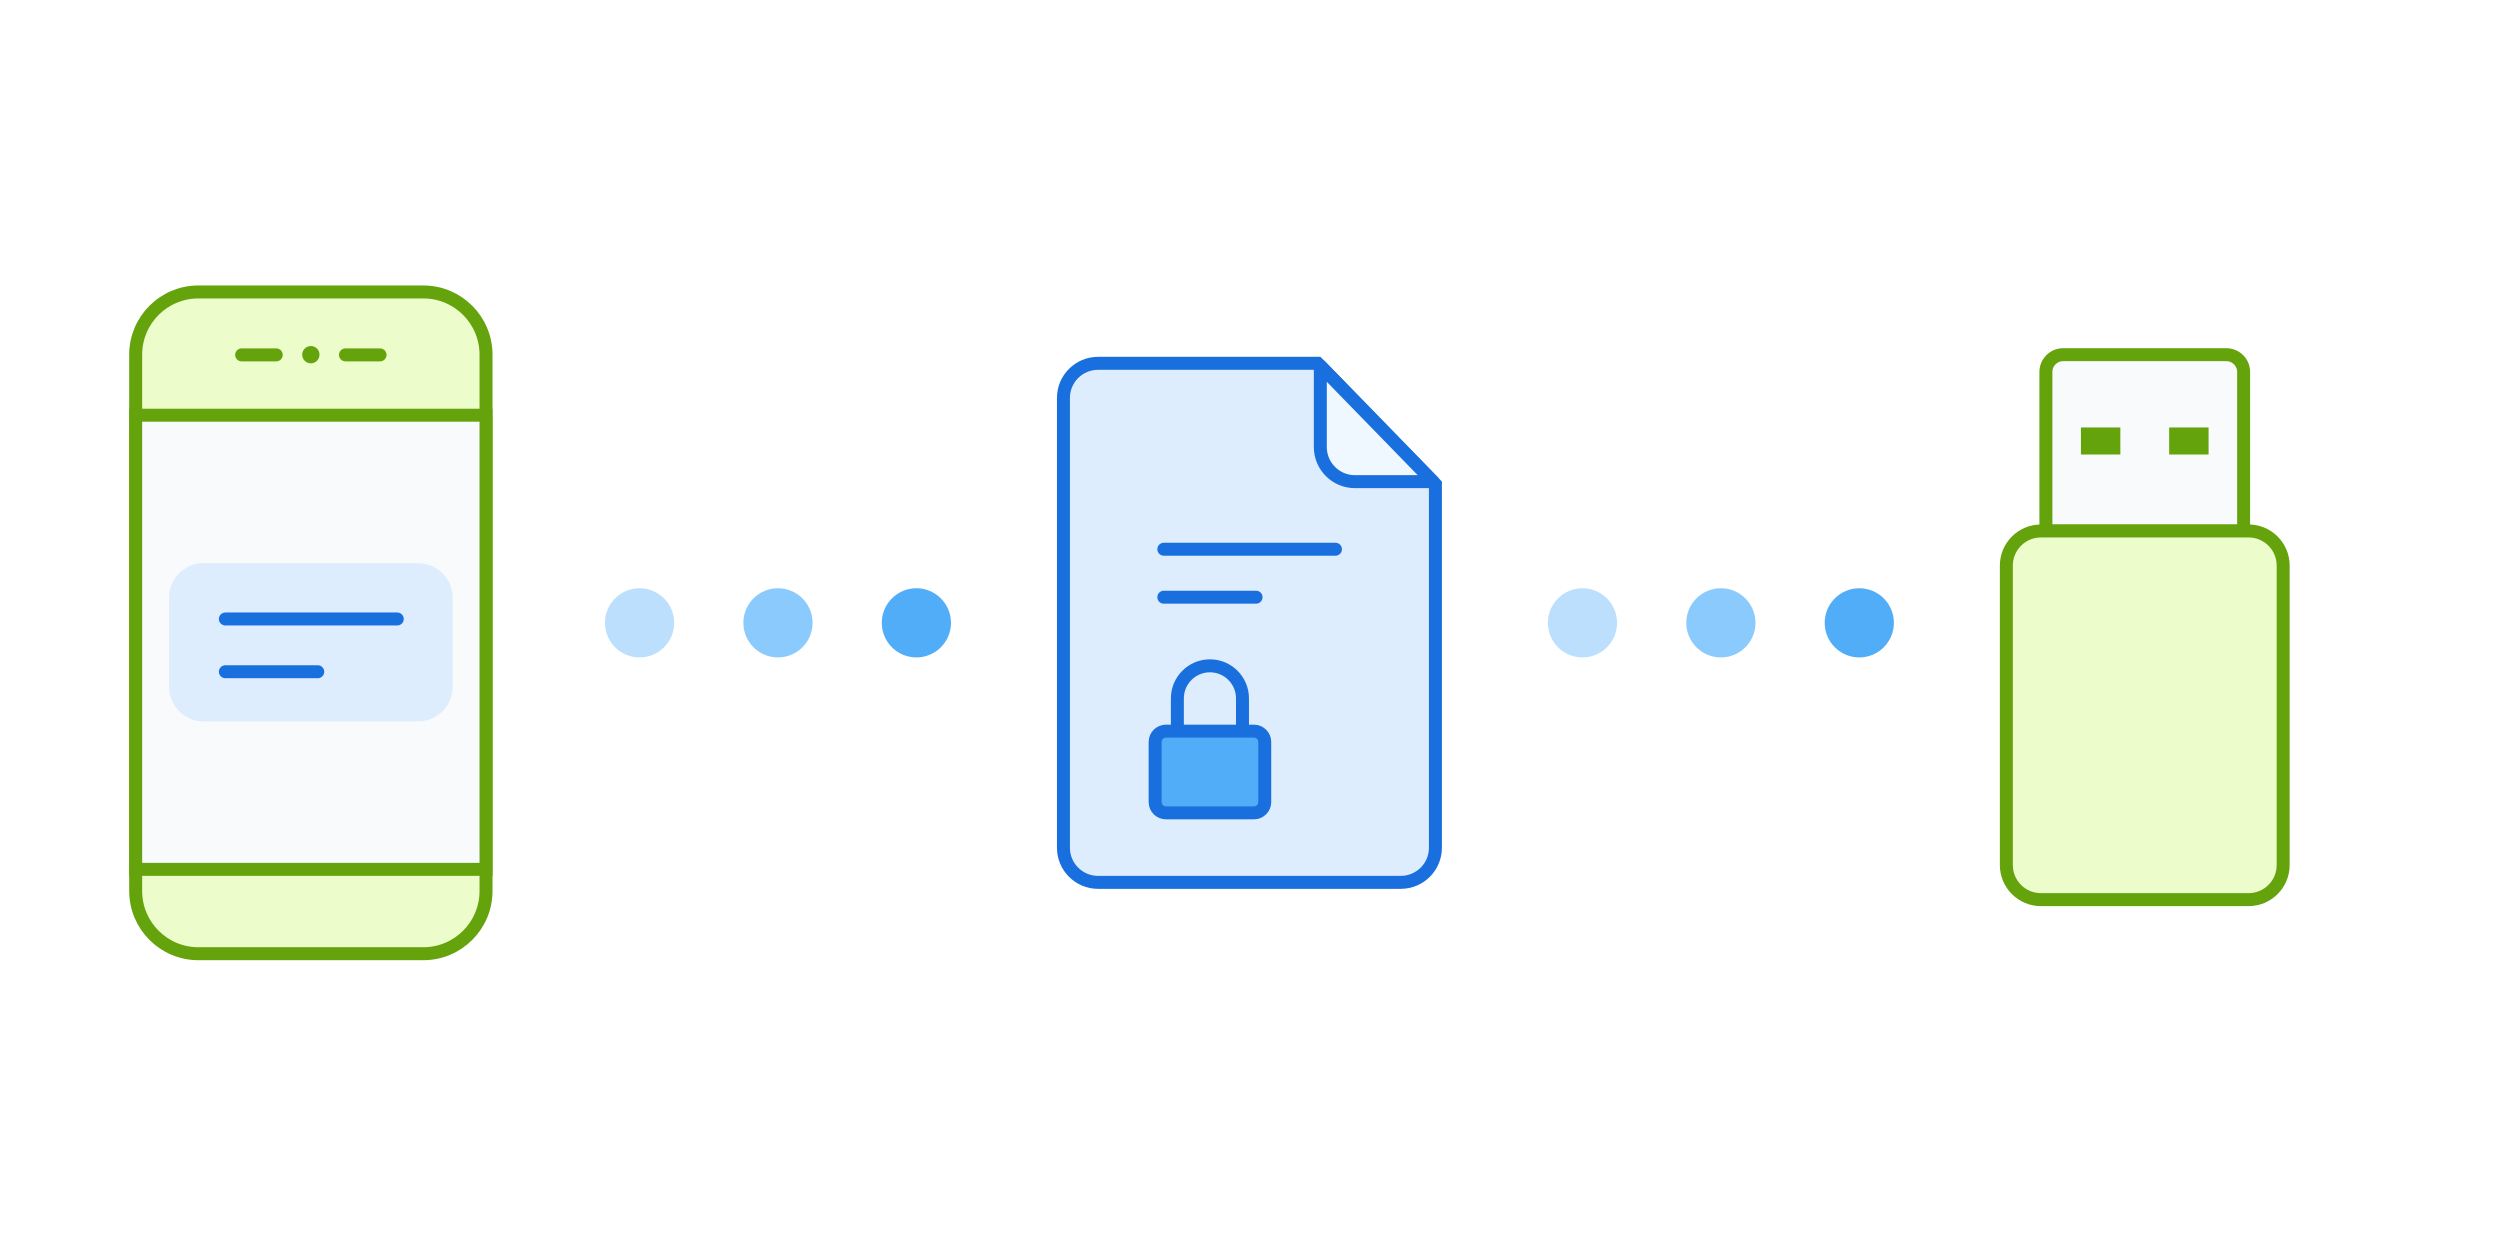
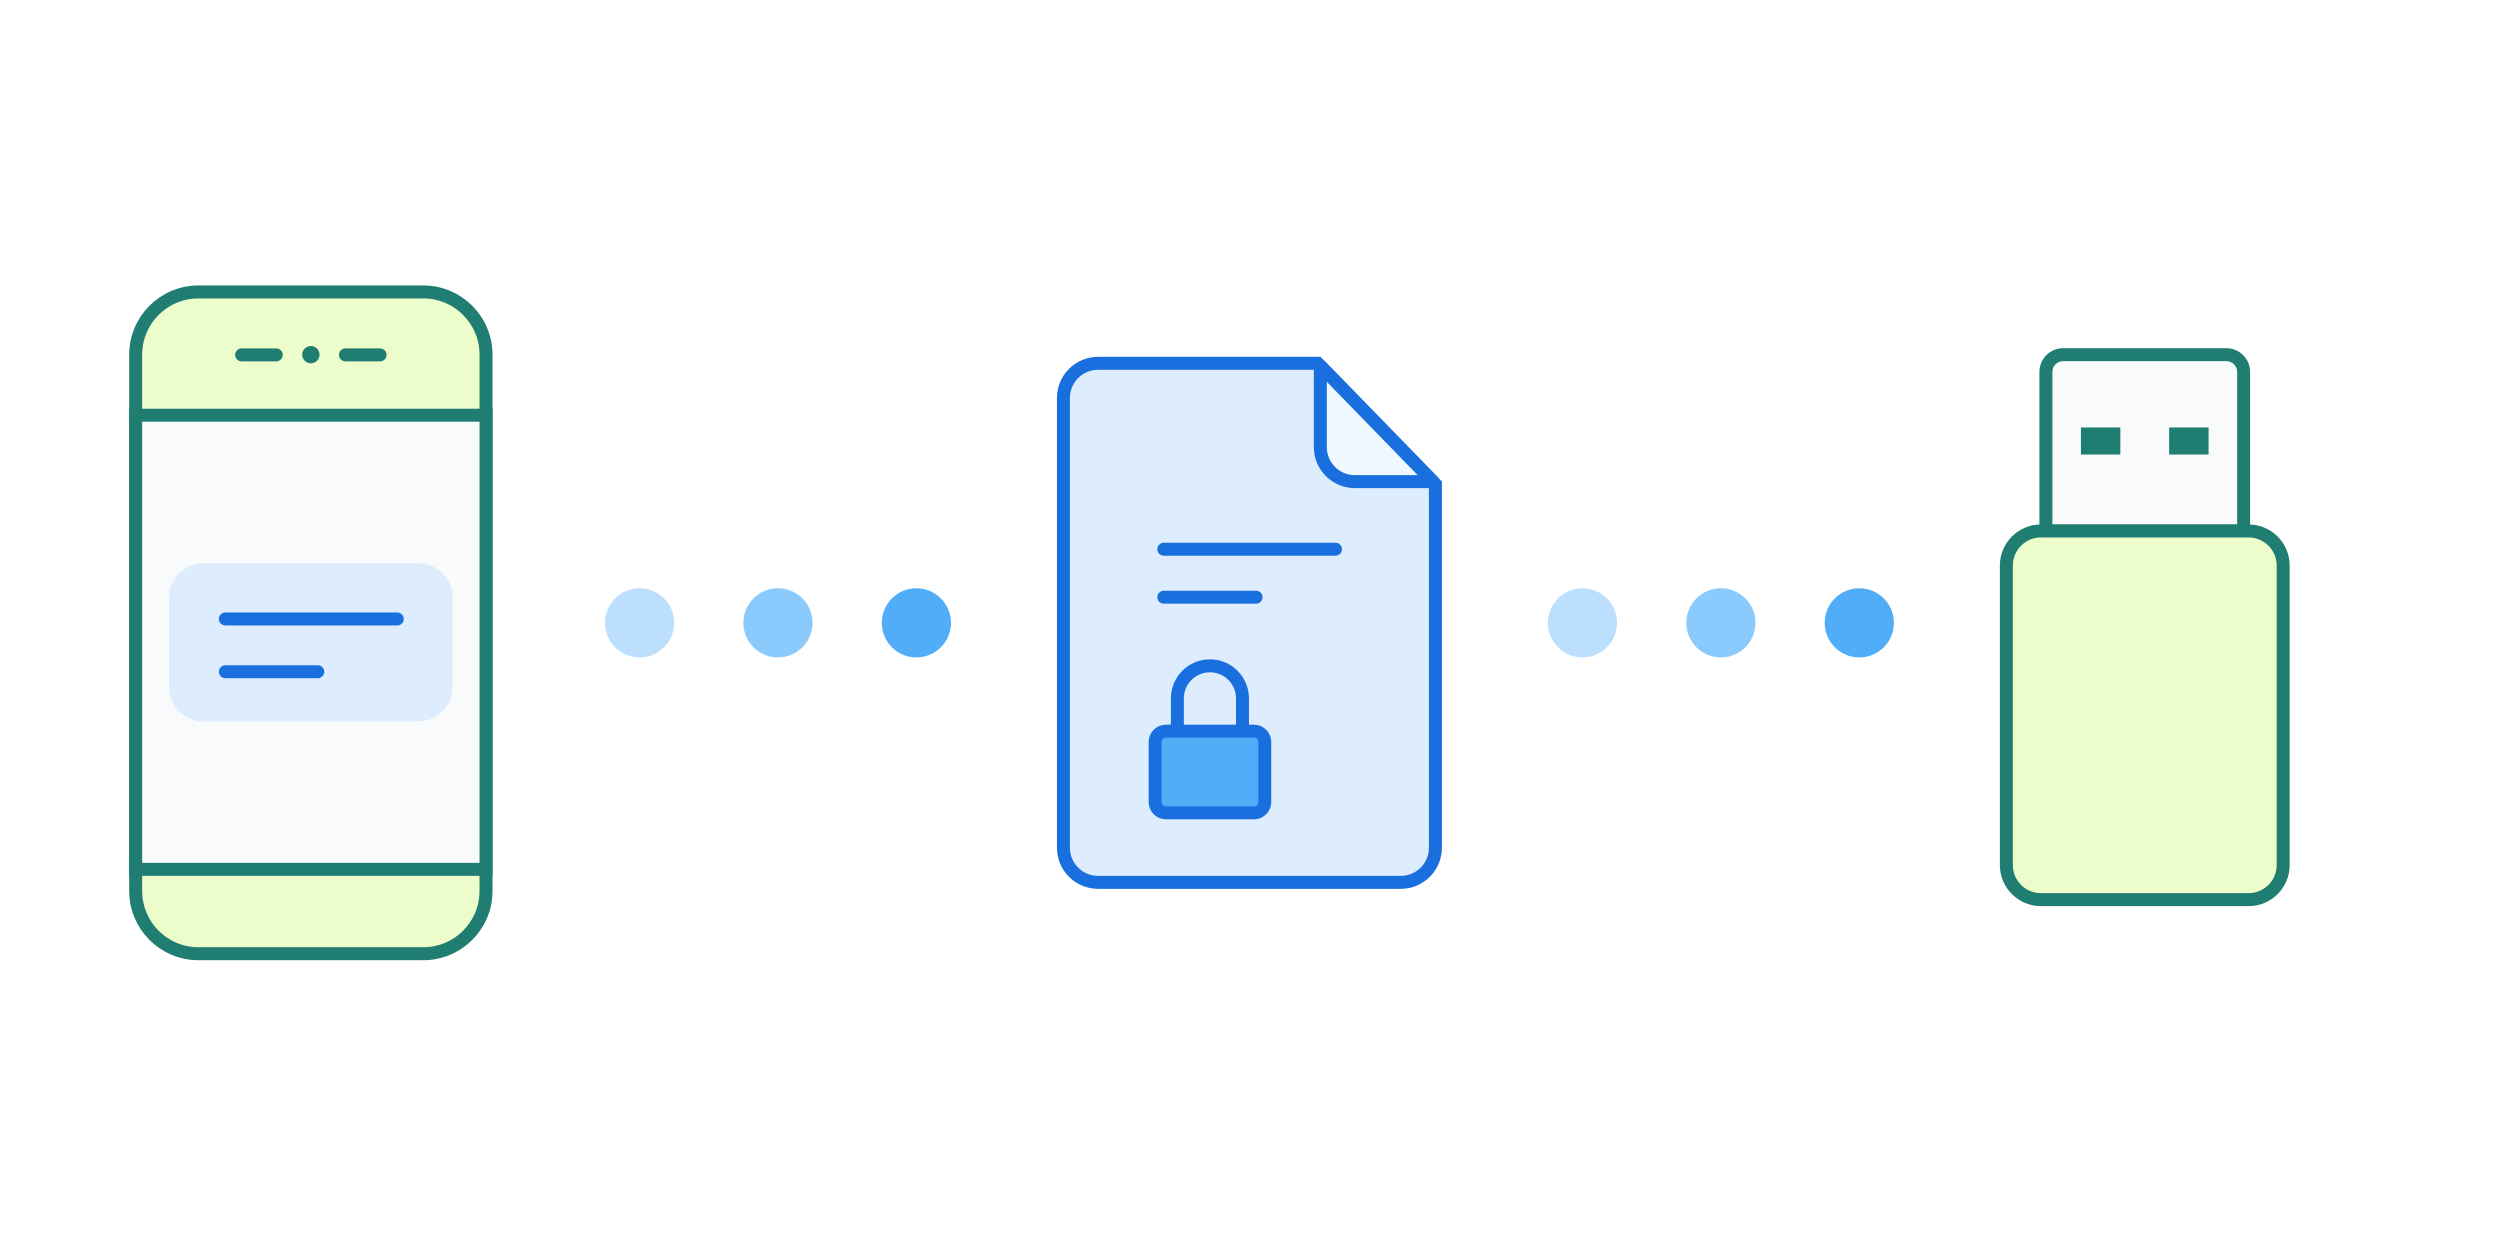
<svg xmlns="http://www.w3.org/2000/svg" width="289" height="144" viewBox="0 0 289 144" fill="none">
-   <rect x="-0.75" y="0.75" width="40.5" height="76.5" rx="7.25" transform="matrix(-1 0 0 1 55.4341 33)" fill="#ECFCCB" stroke="#65A30D" stroke-width="1.5" />
-   <path d="M56.184 47.998H15.684V100.498H56.184V47.998Z" fill="#F9FAFB" stroke="#65A30D" stroke-width="1.5" />
+   <rect x="-0.75" y="0.75" width="40.5" height="76.5" rx="7.25" transform="matrix(-1 0 0 1 55.4341 33)" fill="#ECFCCB" stroke="#1F7D72" stroke-width="1.5" />
+   <path d="M56.184 47.998H15.684V100.498H56.184V47.998Z" fill="#F9FAFB" stroke="#1F7D72" stroke-width="1.5" />
  <rect x="19.54" y="65.101" width="32.79" height="18.293" rx="4" fill="#DDEDFE" />
  <path d="M26.052 71.554H45.924" stroke="#196FDE" stroke-width="1.5" stroke-linecap="round" />
  <path d="M26.052 77.652H36.732" stroke="#196FDE" stroke-width="1.5" stroke-linecap="round" />
-   <ellipse rx="1" ry="1.001" transform="matrix(-1 0 0 1 35.9341 41.0012)" fill="#65A30D" />
-   <path d="M27.934 40.274C27.52 40.274 27.184 40.61 27.184 41.024C27.184 41.439 27.52 41.774 27.934 41.774V40.274ZM31.934 41.774C32.348 41.774 32.684 41.439 32.684 41.024C32.684 40.61 32.348 40.274 31.934 40.274V41.774ZM27.934 41.774H31.934V40.274H27.934V41.774Z" fill="#65A30D" />
-   <path d="M39.934 40.274C39.52 40.274 39.184 40.61 39.184 41.024C39.184 41.439 39.52 41.774 39.934 41.774V40.274ZM43.934 41.774C44.348 41.774 44.684 41.439 44.684 41.024C44.684 40.61 44.348 40.274 43.934 40.274V41.774ZM39.934 41.774H43.934V40.274H39.934V41.774Z" fill="#65A30D" />
+   <ellipse rx="1" ry="1.001" transform="matrix(-1 0 0 1 35.9341 41.0012)" fill="#1F7D72" />
+   <path d="M27.934 40.274C27.52 40.274 27.184 40.61 27.184 41.024C27.184 41.439 27.52 41.774 27.934 41.774V40.274ZM31.934 41.774C32.348 41.774 32.684 41.439 32.684 41.024C32.684 40.61 32.348 40.274 31.934 40.274V41.774ZM27.934 41.774H31.934V40.274H27.934V41.774Z" fill="#1F7D72" />
+   <path d="M39.934 40.274C39.52 40.274 39.184 40.61 39.184 41.024C39.184 41.439 39.52 41.774 39.934 41.774V40.274ZM43.934 41.774C44.348 41.774 44.684 41.439 44.684 41.024C44.684 40.61 44.348 40.274 43.934 40.274V41.774ZM39.934 41.774H43.934V40.274H39.934V41.774Z" fill="#1F7D72" />
  <circle cx="89.934" cy="72" r="4" fill="#8BCAFD" />
  <circle cx="105.934" cy="72" r="4" fill="#52ADF9" />
  <circle cx="73.934" cy="72" r="4" fill="#BDDFFE" />
  <circle cx="198.934" cy="72" r="4" fill="#8BCAFD" />
  <circle cx="214.934" cy="72" r="4" fill="#52ADF9" />
  <circle cx="182.934" cy="72" r="4" fill="#BDDFFE" />
-   <path d="M236.505 43C236.505 41.895 237.401 41 238.505 41H257.363C258.468 41 259.363 41.895 259.363 43V61.386H236.505V43Z" fill="#F9FAFB" stroke="#65A30D" stroke-width="1.5" />
-   <path d="M231.934 65.379C231.934 63.17 233.725 61.379 235.934 61.379H259.934C262.143 61.379 263.934 63.17 263.934 65.379V100C263.934 102.209 262.143 104 259.934 104H235.934C233.725 104 231.934 102.209 231.934 100V65.379Z" fill="#ECFCCB" stroke="#65A30D" stroke-width="1.5" />
-   <rect x="240.557" y="49.414" width="4.556" height="3.128" fill="#65A30D" />
-   <rect x="250.756" y="49.414" width="4.556" height="3.128" fill="#65A30D" />
+   <path d="M236.505 43C236.505 41.895 237.401 41 238.505 41H257.363C258.468 41 259.363 41.895 259.363 43V61.386H236.505V43Z" fill="#F9FAFB" stroke="#1F7D72" stroke-width="1.5" />
+   <path d="M231.934 65.379C231.934 63.17 233.725 61.379 235.934 61.379H259.934C262.143 61.379 263.934 63.17 263.934 65.379V100C263.934 102.209 262.143 104 259.934 104H235.934C233.725 104 231.934 102.209 231.934 100V65.379Z" fill="#ECFCCB" stroke="#1F7D72" stroke-width="1.5" />
+   <rect x="240.557" y="49.414" width="4.556" height="3.128" fill="#1F7D72" />
+   <rect x="250.756" y="49.414" width="4.556" height="3.128" fill="#1F7D72" />
  <path fill-rule="evenodd" clip-rule="evenodd" d="M152.332 42L144.434 42H126.934C124.725 42 122.934 43.791 122.934 46L122.934 98C122.934 100.209 124.725 102 126.934 102L161.934 102C164.143 102 165.934 100.209 165.934 98L165.934 55.969L152.332 42Z" fill="#DDEDFE" />
  <path d="M144.434 42L144.434 41.25H144.434V42ZM152.332 42L152.869 41.477L152.648 41.25L152.332 41.25L152.332 42ZM122.934 46H123.684H122.934ZM122.934 98H122.184H122.934ZM126.934 102V101.25V102ZM161.934 102V102.75V102ZM165.934 98H165.184H165.934ZM165.934 55.969H166.684V55.665L166.471 55.446L165.934 55.969ZM144.434 42.75L152.332 42.75L152.332 41.25L144.434 41.25L144.434 42.75ZM126.934 42.75H144.434V41.25H126.934V42.75ZM123.684 46C123.684 44.205 125.139 42.75 126.934 42.75V41.25C124.311 41.25 122.184 43.377 122.184 46H123.684ZM123.684 98L123.684 46H122.184L122.184 98H123.684ZM126.934 101.25C125.139 101.25 123.684 99.795 123.684 98H122.184C122.184 100.623 124.311 102.75 126.934 102.75V101.25ZM161.934 101.25L126.934 101.25V102.75L161.934 102.75V101.25ZM165.184 98C165.184 99.795 163.729 101.25 161.934 101.25V102.75C164.557 102.75 166.684 100.623 166.684 98H165.184ZM165.184 55.969L165.184 98H166.684L166.684 55.969H165.184ZM166.471 55.446L152.869 41.477L151.795 42.523L165.397 56.493L166.471 55.446Z" fill="#196FDE" />
  <path d="M165.665 55.679L156.629 55.679C154.42 55.679 152.629 53.888 152.629 51.679L152.629 42.291L165.665 55.679Z" fill="#EFF7FF" stroke="#196FDE" stroke-width="1.5" stroke-linejoin="round" />
  <path d="M134.537 63.49H154.378" stroke="#196FDE" stroke-width="1.5" stroke-linecap="round" />
  <path d="M134.537 69.036H145.2" stroke="#196FDE" stroke-width="1.5" stroke-linecap="round" />
  <path d="M143.631 80.733C143.631 78.654 141.946 76.969 139.867 76.969C137.789 76.969 136.103 78.654 136.103 80.733V87.413C136.103 89.492 137.789 91.177 139.867 91.177C141.946 91.177 143.631 89.492 143.631 87.413V80.733Z" stroke="#196FDE" stroke-width="1.5" />
  <rect x="133.533" y="84.52" width="12.671" height="9.446" rx="1.25" fill="#52ADF9" stroke="#196FDE" stroke-width="1.5" />
</svg>
